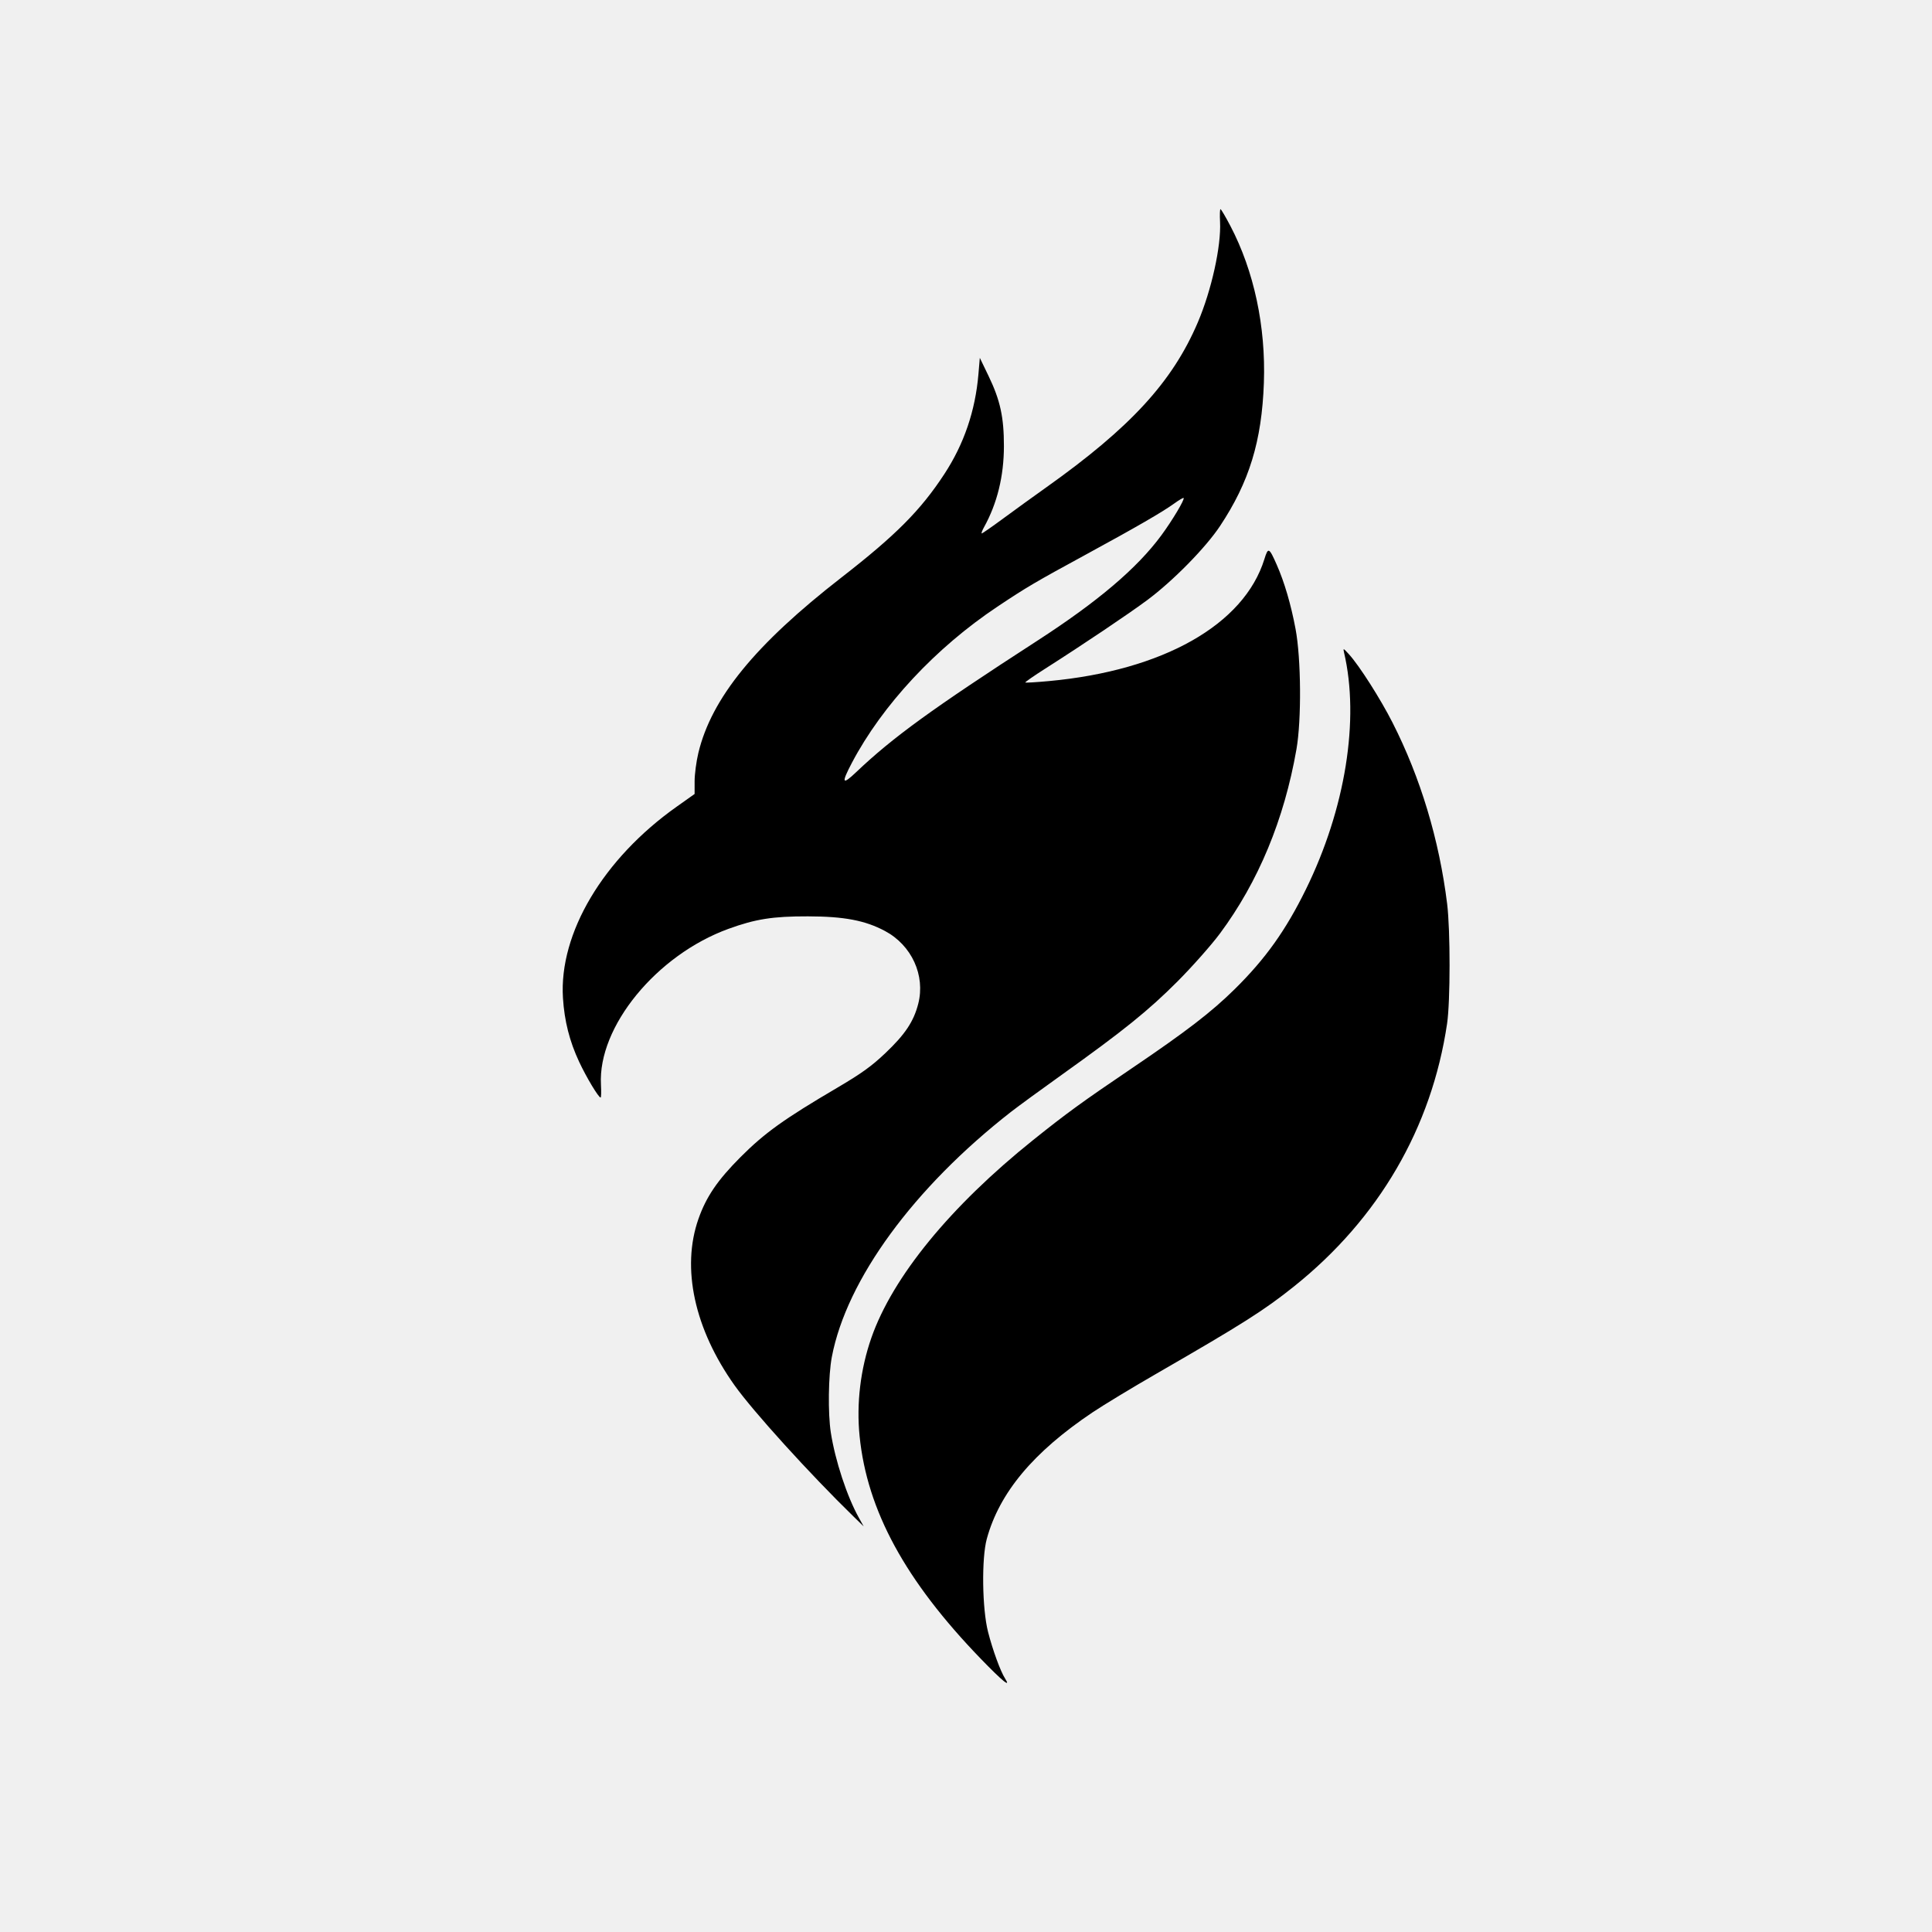
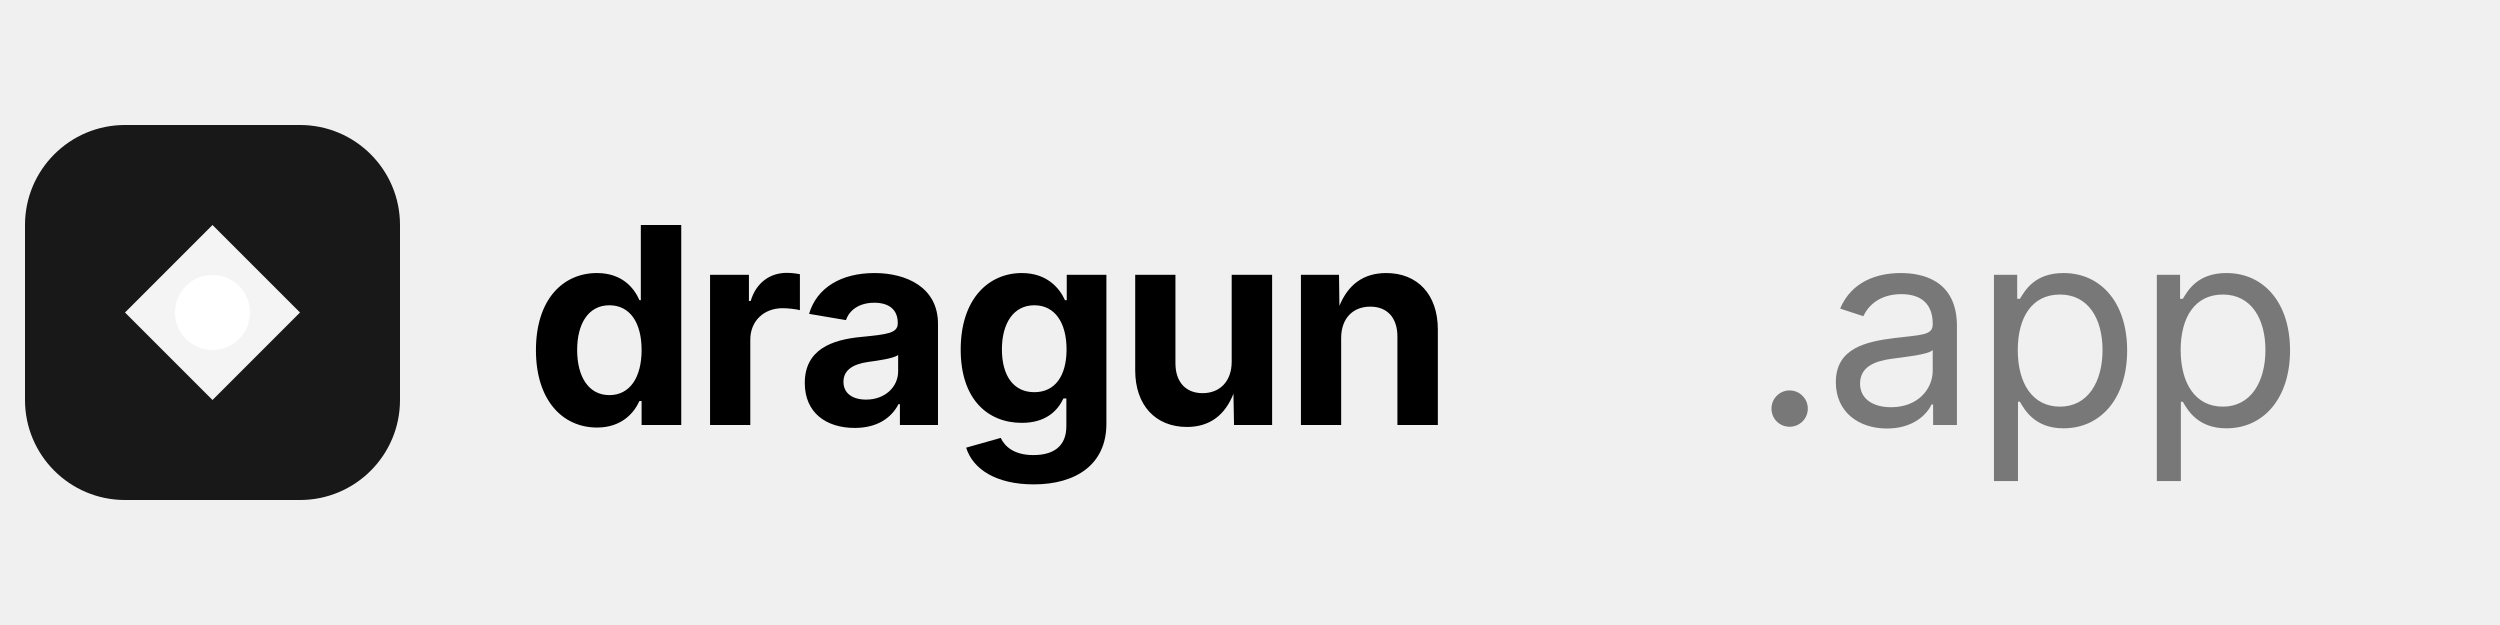
- <svg xmlns="http://www.w3.org/2000/svg" width="2000" zoomAndPan="magnify" viewBox="0 0 1500 1500" height="2000" preserveAspectRatio="xMidYMid meet" version="1.0">
-   <path fill="#000000" d="M 947.242 172.238 C 948.207 191.027 940.613 225.363 929.984 250.277 C 910.285 296.453 877.762 331.871 812.449 378.293 C 801.234 386.281 790.074 394.352 778.973 402.5 C 770.281 408.906 762.75 414.148 762.238 414.148 C 761.727 414.148 762.52 411.973 763.992 409.309 C 774.23 390.812 779.414 369.699 779.438 346.367 C 779.461 323.93 776.566 310.695 767.551 291.988 L 760.727 277.836 L 759.652 290.5 C 757.23 319.008 748.453 344.738 733.207 368.027 C 714.738 396.238 695.555 415.523 653.254 448.395 C 586.289 500.426 552.414 541.98 542.188 584.629 C 540.605 591.238 539.305 601.098 539.297 606.543 L 539.289 616.445 L 525.301 626.359 C 468.277 666.777 433.945 724.531 437.074 774.758 C 438.191 792.664 442.207 808.516 449.66 824.418 C 455.371 836.602 464.703 852.133 466.316 852.133 C 466.766 852.133 466.883 847.609 466.578 842.078 C 464.102 797.184 509.684 741.496 565.555 721.16 C 586.547 713.52 600.047 711.391 627.184 711.449 C 655.391 711.508 671.664 714.594 687.078 722.809 C 707.844 733.879 718.551 757.277 712.926 779.305 C 709.418 793.055 702.738 803.082 687.367 817.668 C 676.723 827.773 668.719 833.531 650.125 844.465 C 608.691 868.824 593.766 879.52 575.031 898.281 C 557.109 916.234 548.34 929.105 542.277 946.348 C 528.879 984.473 539.137 1031.77 570.309 1075.574 C 584.746 1095.867 628.781 1144.402 662.91 1177.645 L 670.555 1185.094 L 666.781 1178.309 C 657.566 1161.746 648.465 1134.082 645.059 1112.312 C 642.719 1097.348 643.109 1067.852 645.832 1053.527 C 657.262 993.469 709.445 922.121 785.098 863.129 C 790.422 858.977 808.188 846.004 824.574 834.297 C 872.141 800.32 891.695 784.559 914.051 762.148 C 925.57 750.598 940.477 733.773 947.172 724.762 C 976.965 684.656 997.059 636.258 1006.57 581.684 C 1010.543 558.895 1010.188 511.355 1005.871 488.352 C 1002.301 469.316 997.234 452.016 991.266 438.492 C 985.305 424.988 984.594 424.656 981.688 434.039 C 965.926 484.984 902.969 520.625 814.309 528.797 C 804.57 529.695 796.352 530.184 796.047 529.879 C 795.746 529.578 802.711 524.734 811.527 519.125 C 841.059 500.32 876.586 476.441 890.867 465.801 C 910.758 450.984 936.043 425.25 947.164 408.512 C 969.941 374.234 979.664 342.496 981.273 297.203 C 982.824 253.527 973.625 210.445 955.27 175.418 C 951.516 168.25 948.055 162.379 947.586 162.379 C 947.117 162.379 946.961 166.812 947.242 172.238 M 911.707 390.883 C 902.426 397.582 882.418 409.148 843.195 430.496 C 803.387 452.16 797.164 455.82 774.402 470.996 C 726.488 502.934 685 547.453 661.414 592.238 C 653 608.215 653.793 609.902 664.801 599.434 C 693.094 572.516 723.871 550.184 805.207 497.559 C 852.441 466.996 882.809 441.203 901.66 415.641 C 910.129 404.16 919.977 387.641 918.965 386.629 C 918.648 386.312 915.383 388.227 911.707 390.883 M 1043.492 506.512 C 1055.742 558.59 1044.57 628.027 1013.891 690.496 C 998.238 722.367 982.508 744.422 958.637 767.965 C 940.629 785.723 921.211 800.664 878.949 829.281 C 839.988 855.664 828.301 864.156 802.227 885.031 C 737.934 936.512 693.031 991.398 676.523 1038.688 C 668.039 1062.984 664.836 1089.793 667.395 1115.074 C 673.223 1172.773 702.879 1227.246 761.441 1287.828 C 778.328 1305.301 785.312 1310.969 780.316 1303.156 C 776.723 1297.535 770.746 1281.168 767.121 1267.027 C 762.531 1249.125 762 1209.926 766.141 1194.777 C 775.945 1158.906 802.281 1127.402 848.227 1096.578 C 856.633 1090.938 878.883 1077.457 897.676 1066.621 C 964.805 1027.91 981.562 1017.281 1004.832 998.652 C 1070.492 946.094 1111.535 875.582 1123.504 794.781 C 1126.07 777.469 1126.094 722.242 1123.547 701.672 C 1117.395 651.965 1102.891 603.836 1081.188 561.098 C 1071.758 542.531 1055.379 516.828 1047.355 508.004 C 1042.961 503.168 1042.68 503.059 1043.492 506.516 " fill-opacity="1" fill-rule="evenodd" />
+ <svg xmlns="http://www.w3.org/2000/svg" viewBox="0 0 200 50" fill="none">
+   <g>
+     <rect x="2" y="10" width="30" height="30" rx="8" fill="currentColor" opacity="0.9" />
+     <path d="M10 25 L17 18 L24 25 L17 32Z" fill="white" opacity="0.95" />
+     <circle cx="17" cy="25" r="3" fill="white" />
+   </g>
+   <text x="42" y="34" font-family="system-ui, -apple-system, sans-serif" font-weight="700" font-size="22" letter-spacing="-0.02em" fill="currentColor">
+     dragun
+   </text>
+   <text x="140" y="34" font-family="system-ui, -apple-system, sans-serif" font-weight="400" font-size="22" letter-spacing="-0.02em" fill="currentColor" opacity="0.5">
+     .app
+   </text>
</svg>
